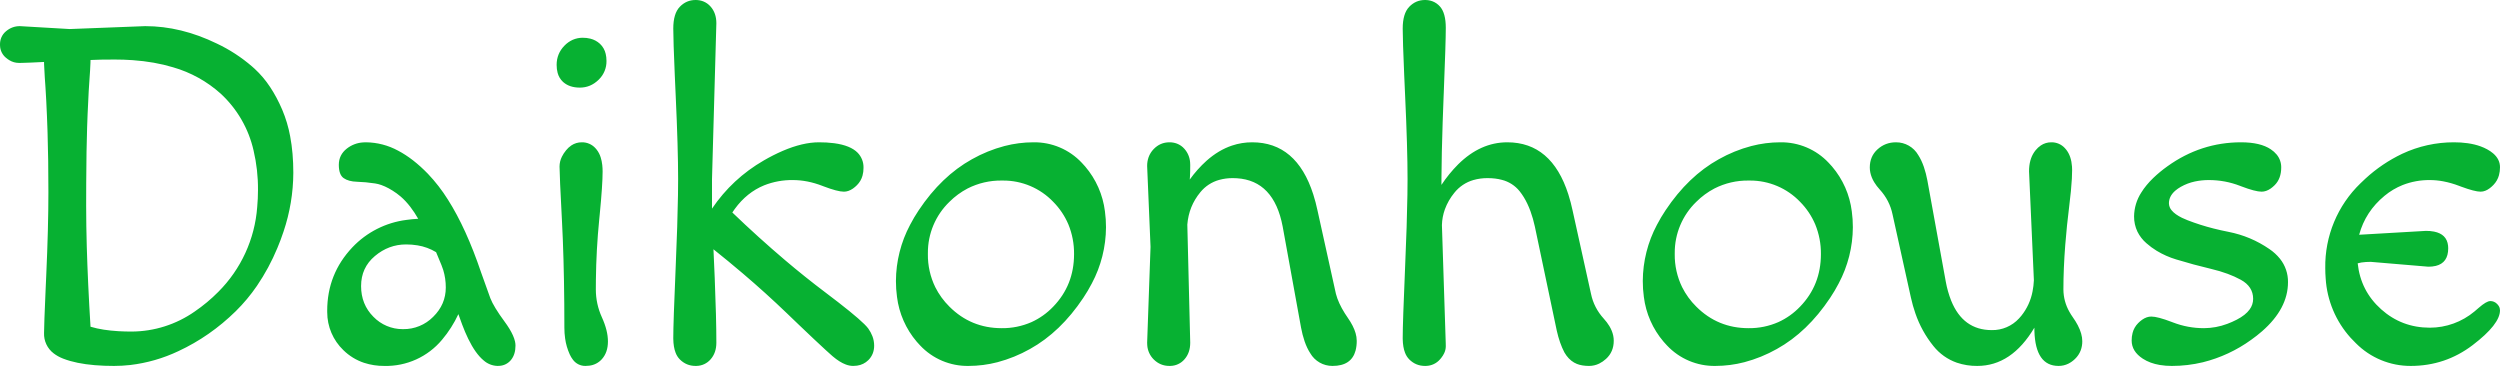
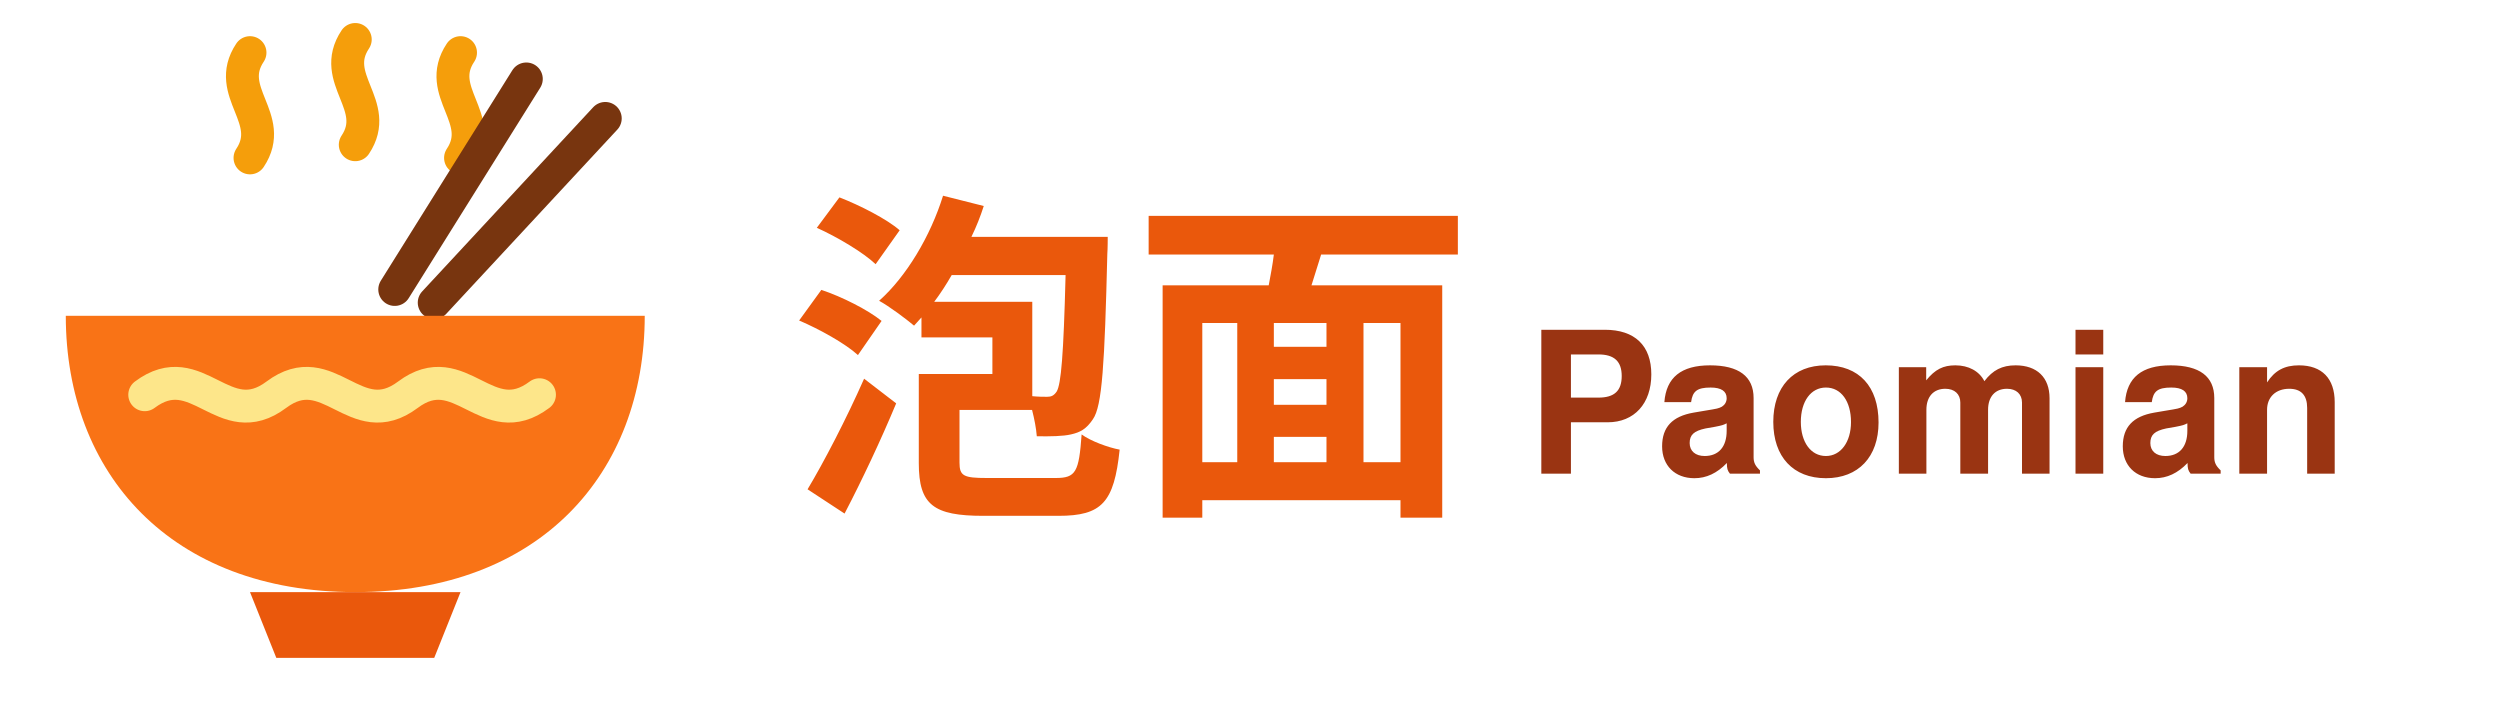
- <svg xmlns="http://www.w3.org/2000/svg" width="258.25" height="37.803" viewBox="0 0 258.25 37.803">
-   <g id="svgGroup" stroke-linecap="round" fill-rule="evenodd" font-size="9pt">
-     <path id="DaikonHouse" fill="#07b132" d="M 74 2.4 L 73.55 18.5 L 73.55 21.55 Q 75.65 18.45 78.9 16.575 A 18.702 18.702 0 0 1 80.853 15.586 Q 82.916 14.7 84.6 14.7 A 11.933 11.933 0 0 1 86.163 14.793 Q 87.846 15.017 88.596 15.778 A 2.145 2.145 0 0 1 89.2 17.35 A 2.916 2.916 0 0 1 89.097 18.145 A 2.213 2.213 0 0 1 88.525 19.125 A 3.043 3.043 0 0 1 88.114 19.474 Q 87.644 19.8 87.175 19.8 Q 86.523 19.8 85.055 19.241 A 21.94 21.94 0 0 1 84.95 19.2 Q 83.4 18.6 81.9 18.6 A 7.771 7.771 0 0 0 78.941 19.142 Q 77.15 19.872 75.902 21.585 A 9.148 9.148 0 0 0 75.65 21.95 A 118.465 118.465 0 0 0 81.124 26.898 A 92.501 92.501 0 0 0 85.25 30.2 A 115.68 115.68 0 0 1 86.58 31.216 Q 89.145 33.207 89.674 33.914 A 1.633 1.633 0 0 1 89.7 33.95 A 3.48 3.48 0 0 1 90.121 34.731 A 2.735 2.735 0 0 1 90.3 35.7 A 2.218 2.218 0 0 1 90.164 36.49 A 1.993 1.993 0 0 1 89.7 37.2 A 2.017 2.017 0 0 1 88.534 37.771 A 2.809 2.809 0 0 1 88.125 37.8 A 2.17 2.17 0 0 1 87.359 37.649 Q 86.735 37.414 86.026 36.813 A 7.982 7.982 0 0 1 85.925 36.725 A 42.367 42.367 0 0 1 85.285 36.15 Q 84.268 35.219 82.472 33.501 A 489.265 489.265 0 0 1 81.3 32.375 A 100.67 100.67 0 0 0 76.738 28.252 A 122.151 122.151 0 0 0 73.7 25.75 A 416.069 416.069 0 0 1 73.831 28.716 Q 74 32.888 74 35.4 Q 74 36.45 73.4 37.125 A 1.959 1.959 0 0 1 71.968 37.798 A 2.585 2.585 0 0 1 71.85 37.8 Q 70.9 37.8 70.225 37.125 A 1.978 1.978 0 0 1 69.788 36.432 Q 69.565 35.859 69.551 35.014 A 6.897 6.897 0 0 1 69.55 34.9 Q 69.55 33.35 69.8 27.525 Q 69.992 23.065 70.036 20.144 A 107.695 107.695 0 0 0 70.05 18.5 Q 70.05 15.3 69.8 9.9 A 637.814 637.814 0 0 1 69.703 7.722 Q 69.55 4.161 69.55 2.95 Q 69.55 1.4 70.225 0.7 Q 70.9 0 71.85 0 A 2.173 2.173 0 0 1 72.636 0.138 A 1.951 1.951 0 0 1 73.4 0.675 Q 74 1.35 74 2.4 Z M 160.75 33.85 L 158.55 23.4 A 11.966 11.966 0 0 0 158.094 21.809 Q 157.801 21.011 157.411 20.374 A 6.181 6.181 0 0 0 156.975 19.75 A 3.416 3.416 0 0 0 155.14 18.578 Q 154.483 18.4 153.675 18.4 A 5.2 5.2 0 0 0 152.205 18.597 A 3.891 3.891 0 0 0 150.225 19.925 A 5.897 5.897 0 0 0 149.258 21.617 A 5.206 5.206 0 0 0 148.95 23.25 Q 149.3 33.604 149.344 35.427 A 18.225 18.225 0 0 1 149.35 35.775 A 1.667 1.667 0 0 1 149.181 36.492 Q 149.069 36.73 148.883 36.967 A 3.367 3.367 0 0 1 148.75 37.125 A 1.959 1.959 0 0 1 147.318 37.798 A 2.585 2.585 0 0 1 147.2 37.8 Q 146.25 37.8 145.575 37.125 A 1.978 1.978 0 0 1 145.138 36.432 Q 144.915 35.859 144.901 35.014 A 6.897 6.897 0 0 1 144.9 34.9 Q 144.9 33.35 145.15 27.525 Q 145.342 23.065 145.386 20.144 A 107.695 107.695 0 0 0 145.4 18.5 Q 145.4 15.3 145.15 9.9 A 637.814 637.814 0 0 1 145.053 7.722 Q 144.9 4.161 144.9 2.95 Q 144.9 1.4 145.575 0.7 Q 146.25 0 147.2 0 A 2.173 2.173 0 0 1 147.986 0.138 A 1.951 1.951 0 0 1 148.75 0.675 Q 149.35 1.35 149.35 2.875 Q 149.35 4.354 149.139 9.64 A 980.313 980.313 0 0 1 149.125 9.975 A 377.975 377.975 0 0 0 149.027 12.636 Q 148.918 15.903 148.903 18.329 A 122.416 122.416 0 0 0 148.9 19.1 A 13.688 13.688 0 0 1 150.631 16.973 Q 152.933 14.7 155.7 14.7 Q 160.286 14.7 162.01 20.079 A 17.204 17.204 0 0 1 162.45 21.75 L 164.35 30.35 Q 164.65 31.8 165.675 32.925 A 4.813 4.813 0 0 1 166.248 33.684 Q 166.545 34.178 166.647 34.676 A 2.608 2.608 0 0 1 166.7 35.2 Q 166.7 36.35 165.9 37.075 A 2.999 2.999 0 0 1 165.198 37.558 A 2.371 2.371 0 0 1 164.15 37.8 Q 163.419 37.8 162.895 37.593 A 2.167 2.167 0 0 1 162.6 37.45 Q 162 37.1 161.6 36.4 Q 161.105 35.455 160.812 34.145 A 13.509 13.509 0 0 1 160.75 33.85 Z M 122.65 23.2 L 122.95 35.4 Q 122.95 36.45 122.35 37.125 A 1.959 1.959 0 0 1 120.918 37.798 A 2.585 2.585 0 0 1 120.8 37.8 Q 119.85 37.8 119.175 37.125 A 2.278 2.278 0 0 1 118.511 35.657 A 3.062 3.062 0 0 1 118.5 35.4 L 118.85 25.5 L 118.5 17.15 A 2.684 2.684 0 0 1 118.646 16.25 A 2.334 2.334 0 0 1 119.175 15.4 Q 119.85 14.7 120.8 14.7 A 2.173 2.173 0 0 1 121.586 14.838 A 1.951 1.951 0 0 1 122.35 15.375 A 2.36 2.36 0 0 1 122.938 16.768 A 3.114 3.114 0 0 1 122.95 17.05 Q 122.95 17.816 122.921 18.288 A 7.019 7.019 0 0 1 122.9 18.55 A 12.095 12.095 0 0 1 124.638 16.604 Q 125.878 15.503 127.26 15.039 A 6.518 6.518 0 0 1 129.35 14.7 Q 133.936 14.7 135.66 20.079 A 17.204 17.204 0 0 1 136.1 21.75 L 138 30.35 Q 138.247 31.298 138.919 32.365 A 11.668 11.668 0 0 0 139.225 32.825 Q 139.82 33.678 140.033 34.417 A 2.837 2.837 0 0 1 140.15 35.2 A 3.906 3.906 0 0 1 140.031 36.213 Q 139.603 37.8 137.65 37.8 A 2.635 2.635 0 0 1 135.344 36.48 Q 135.011 35.968 134.765 35.258 A 10.062 10.062 0 0 1 134.4 33.85 L 132.5 23.4 Q 131.598 18.651 127.763 18.413 A 6.664 6.664 0 0 0 127.35 18.4 A 5.124 5.124 0 0 0 125.928 18.587 A 3.82 3.82 0 0 0 124 19.85 Q 122.8 21.3 122.65 23.2 Z M 210.1 28.95 L 209.6 17.7 Q 209.6 16.497 210.136 15.711 A 2.659 2.659 0 0 1 210.275 15.525 A 2.476 2.476 0 0 1 210.82 15.022 A 1.913 1.913 0 0 1 211.9 14.7 A 1.847 1.847 0 0 1 213.305 15.304 A 2.388 2.388 0 0 1 213.45 15.475 Q 213.966 16.141 214.038 17.213 A 5.364 5.364 0 0 1 214.05 17.575 A 16.439 16.439 0 0 1 214.024 18.457 Q 213.961 19.613 213.75 21.3 A 85.629 85.629 0 0 0 213.34 25.309 Q 213.15 27.763 213.15 29.9 A 4.701 4.701 0 0 0 213.763 32.2 A 6.038 6.038 0 0 0 214.125 32.775 A 7.164 7.164 0 0 1 214.637 33.603 Q 215.1 34.492 215.1 35.25 A 2.648 2.648 0 0 1 214.935 36.199 A 2.393 2.393 0 0 1 214.35 37.075 A 2.707 2.707 0 0 1 213.656 37.571 A 2.267 2.267 0 0 1 212.65 37.8 Q 210.263 37.8 210.155 34.199 A 11.658 11.658 0 0 1 210.15 33.85 Q 207.8 37.8 204.25 37.8 A 6.374 6.374 0 0 1 202.138 37.465 A 5.353 5.353 0 0 1 199.725 35.75 A 11.088 11.088 0 0 1 197.862 32.38 A 13.96 13.96 0 0 1 197.4 30.75 L 195.5 22.15 Q 195.2 20.7 194.175 19.575 A 4.813 4.813 0 0 1 193.602 18.816 Q 193.306 18.323 193.204 17.824 A 2.608 2.608 0 0 1 193.15 17.3 Q 193.15 16.15 193.95 15.425 Q 194.75 14.7 195.85 14.7 A 2.635 2.635 0 0 1 198.156 16.02 Q 198.489 16.532 198.735 17.242 A 10.062 10.062 0 0 1 199.1 18.65 L 201 29.1 A 10.438 10.438 0 0 0 201.552 31.048 Q 202.781 34.1 205.75 34.1 A 3.721 3.721 0 0 0 208.564 32.894 A 4.776 4.776 0 0 0 208.8 32.625 A 5.708 5.708 0 0 0 209.963 30.099 A 7.608 7.608 0 0 0 210.1 28.95 Z M 2.05 2.7 L 7.2 3 L 15 2.7 Q 18.7 2.7 22.4 4.5 A 16.026 16.026 0 0 1 26.031 6.861 A 15.014 15.014 0 0 1 26.3 7.1 A 10.17 10.17 0 0 1 27.907 8.998 Q 28.593 10.029 29.15 11.325 A 13.213 13.213 0 0 1 29.976 14.091 Q 30.3 15.805 30.3 17.85 A 19.264 19.264 0 0 1 29.293 23.912 A 23.058 23.058 0 0 1 28.65 25.625 A 21.765 21.765 0 0 1 26.546 29.522 A 17.707 17.707 0 0 1 24.35 32.15 Q 21.7 34.75 18.425 36.275 A 16.014 16.014 0 0 1 13.456 37.705 A 14.856 14.856 0 0 1 11.775 37.8 A 23.897 23.897 0 0 1 9.807 37.724 Q 7.865 37.563 6.564 37.06 A 6.955 6.955 0 0 1 6.475 37.025 A 3.839 3.839 0 0 1 5.545 36.504 A 2.524 2.524 0 0 1 4.55 34.4 Q 4.55 33.631 4.714 29.871 A 1028.158 1028.158 0 0 1 4.775 28.5 Q 5 23.5 5 19.85 A 228.482 228.482 0 0 0 4.978 16.599 Q 4.956 15.071 4.913 13.71 A 133.907 133.907 0 0 0 4.9 13.325 A 222.103 222.103 0 0 0 4.849 11.958 Q 4.78 10.286 4.701 9.082 A 64.69 64.69 0 0 0 4.675 8.7 A 124.057 124.057 0 0 1 4.626 7.992 Q 4.568 7.102 4.554 6.642 A 8.305 8.305 0 0 1 4.55 6.4 Q 2.991 6.482 2.24 6.497 A 14.989 14.989 0 0 1 1.95 6.5 A 1.897 1.897 0 0 1 0.965 6.219 A 2.596 2.596 0 0 1 0.625 5.975 A 1.689 1.689 0 0 1 0.005 4.744 A 2.204 2.204 0 0 1 0 4.6 A 1.871 1.871 0 0 1 0.124 3.908 A 1.699 1.699 0 0 1 0.625 3.225 Q 1.25 2.7 2.05 2.7 Z M 250.85 27.55 L 244.9 27.05 A 7.894 7.894 0 0 0 244.403 27.065 Q 243.894 27.097 243.55 27.2 Q 243.85 30.05 245.975 31.95 Q 248.1 33.85 251 33.85 A 7.181 7.181 0 0 0 255.605 32.181 A 9.388 9.388 0 0 0 256.05 31.8 Q 256.85 31.1 257.25 31.1 A 0.954 0.954 0 0 1 257.931 31.381 A 1.253 1.253 0 0 1 257.95 31.4 A 1.177 1.177 0 0 1 258.127 31.622 A 0.815 0.815 0 0 1 258.25 32.05 Q 258.25 33.5 255.425 35.65 Q 252.6 37.8 249.025 37.8 A 7.935 7.935 0 0 1 243.368 35.459 A 10.901 10.901 0 0 1 242.825 34.9 A 10.083 10.083 0 0 1 240.241 28.754 A 13.279 13.279 0 0 1 240.2 27.7 A 11.9 11.9 0 0 1 243.848 18.926 A 14.862 14.862 0 0 1 244.35 18.45 A 15.358 15.358 0 0 1 248.144 15.887 A 12.521 12.521 0 0 1 253.5 14.7 A 9.969 9.969 0 0 1 254.909 14.794 Q 255.639 14.898 256.244 15.119 A 4.945 4.945 0 0 1 256.925 15.425 A 3.589 3.589 0 0 1 257.536 15.839 Q 258.25 16.449 258.25 17.275 A 3.051 3.051 0 0 1 258.143 18.104 A 2.315 2.315 0 0 1 257.575 19.1 A 3.201 3.201 0 0 1 257.187 19.446 Q 256.965 19.612 256.745 19.7 A 1.321 1.321 0 0 1 256.25 19.8 Q 255.647 19.8 254.249 19.284 A 22.884 22.884 0 0 1 254.025 19.2 A 9.492 9.492 0 0 0 252.387 18.732 A 7.557 7.557 0 0 0 251 18.6 A 7.513 7.513 0 0 0 248.192 19.114 A 7.018 7.018 0 0 0 246.325 20.225 Q 244.35 21.85 243.7 24.25 L 250.6 23.85 A 4.311 4.311 0 0 1 251.44 23.924 Q 252.757 24.187 252.886 25.38 A 2.511 2.511 0 0 1 252.9 25.65 Q 252.9 27.15 251.622 27.466 A 3.229 3.229 0 0 1 250.85 27.55 Z M 223.111 37.703 A 7.461 7.461 0 0 0 224.35 37.8 A 13.595 13.595 0 0 0 227.566 37.42 A 14.451 14.451 0 0 0 232.55 35.1 A 14.213 14.213 0 0 0 233.67 34.221 Q 236.35 31.879 236.35 29.15 A 3.784 3.784 0 0 0 235.521 26.728 A 5.01 5.01 0 0 0 234.425 25.725 Q 232.5 24.4 230.2 23.95 A 28.012 28.012 0 0 1 228.663 23.605 A 23.132 23.132 0 0 1 225.975 22.75 A 7.453 7.453 0 0 1 225.4 22.5 Q 224.68 22.147 224.344 21.743 A 1.145 1.145 0 0 1 224.05 21 Q 224.05 20.265 224.712 19.692 A 3.546 3.546 0 0 1 225.275 19.3 A 5.123 5.123 0 0 1 226.727 18.749 A 6.737 6.737 0 0 1 228.175 18.6 Q 229.85 18.6 231.4 19.2 A 21.94 21.94 0 0 0 231.505 19.241 Q 232.973 19.8 233.625 19.8 Q 234.094 19.8 234.564 19.474 A 3.043 3.043 0 0 0 234.975 19.125 Q 235.65 18.45 235.65 17.3 A 2.046 2.046 0 0 0 235.182 15.967 A 2.783 2.783 0 0 0 234.575 15.425 Q 233.5 14.7 231.5 14.7 Q 227.35 14.7 223.9 17.175 A 13.051 13.051 0 0 0 222.434 18.384 Q 221.671 19.122 221.202 19.878 A 4.637 4.637 0 0 0 220.45 22.35 A 3.578 3.578 0 0 0 220.799 23.934 A 3.806 3.806 0 0 0 221.725 25.125 A 7.561 7.561 0 0 0 222.778 25.902 A 8.729 8.729 0 0 0 224.8 26.8 Q 226.6 27.35 228.4 27.775 Q 229.328 27.994 230.117 28.287 A 10.149 10.149 0 0 1 231.475 28.9 Q 232.75 29.6 232.75 30.875 A 1.83 1.83 0 0 1 232.39 31.963 Q 231.968 32.553 231.05 33.025 A 8.705 8.705 0 0 1 230.069 33.458 A 6.903 6.903 0 0 1 227.675 33.9 Q 226 33.9 224.45 33.3 A 21.94 21.94 0 0 0 224.345 33.26 Q 222.877 32.7 222.225 32.7 Q 221.756 32.7 221.286 33.026 A 3.043 3.043 0 0 0 220.875 33.375 A 2.216 2.216 0 0 0 220.295 34.395 A 3.044 3.044 0 0 0 220.2 35.175 Q 220.2 36.3 221.35 37.05 Q 222.087 37.531 223.111 37.703 Z M 47.75 33.55 L 47.35 32.45 A 11.756 11.756 0 0 1 45.663 35.096 A 7.531 7.531 0 0 1 39.7 37.8 A 6.568 6.568 0 0 1 37.603 37.478 A 5.559 5.559 0 0 1 35.475 36.175 A 5.416 5.416 0 0 1 33.802 32.252 A 7.057 7.057 0 0 1 33.8 32.1 Q 33.8 28.3 36.4 25.55 A 9.3 9.3 0 0 1 41.989 22.716 A 12.5 12.5 0 0 1 43.2 22.6 A 10.695 10.695 0 0 0 42.385 21.366 Q 41.911 20.753 41.394 20.306 A 5.709 5.709 0 0 0 40.975 19.975 Q 40.131 19.373 39.394 19.114 A 3.528 3.528 0 0 0 38.75 18.95 Q 37.75 18.8 36.875 18.775 Q 36 18.75 35.5 18.4 Q 35 18.05 35 17.025 Q 35 16 35.825 15.35 A 3.026 3.026 0 0 1 37.516 14.71 A 3.864 3.864 0 0 1 37.8 14.7 A 7.1 7.1 0 0 1 41.125 15.564 Q 42.674 16.376 44.2 17.95 A 16.69 16.69 0 0 1 46.271 20.622 Q 48.158 23.589 49.7 28.15 L 50.65 30.8 Q 51 31.7 52.125 33.225 A 10.107 10.107 0 0 1 52.617 33.952 Q 53.075 34.701 53.202 35.281 A 1.968 1.968 0 0 1 53.25 35.7 Q 53.25 36.608 52.794 37.173 A 1.856 1.856 0 0 1 52.75 37.225 A 1.643 1.643 0 0 1 51.632 37.789 A 2.31 2.31 0 0 1 51.4 37.8 A 2.241 2.241 0 0 1 49.955 37.227 Q 49.116 36.533 48.367 34.996 A 16.825 16.825 0 0 1 47.75 33.55 Z M 9.225 8.475 A 68.591 68.591 0 0 0 9.164 9.413 Q 9.103 10.457 9.048 11.82 A 223.872 223.872 0 0 0 9 13.125 Q 8.924 15.365 8.906 18.938 A 461.477 461.477 0 0 0 8.9 21.25 A 149.469 149.469 0 0 0 8.963 25.445 Q 9.016 27.317 9.113 29.393 A 290.774 290.774 0 0 0 9.35 33.75 A 10.087 10.087 0 0 0 10.713 34.054 Q 11.42 34.164 12.245 34.213 A 23.191 23.191 0 0 0 13.6 34.25 A 11.447 11.447 0 0 0 20.117 32.178 A 16.563 16.563 0 0 0 22.55 30.15 A 13.832 13.832 0 0 0 26.569 21.386 A 18.706 18.706 0 0 0 26.65 19.625 A 17.186 17.186 0 0 0 26.195 15.551 A 11.428 11.428 0 0 0 22.8 9.675 A 12.545 12.545 0 0 0 17.879 6.951 Q 15.978 6.375 13.695 6.213 A 26.097 26.097 0 0 0 11.85 6.15 Q 10.239 6.15 9.475 6.193 A 11.307 11.307 0 0 0 9.35 6.2 A 9.012 9.012 0 0 1 9.344 6.497 Q 9.323 7.127 9.225 8.475 Z M 95.042 35.676 A 6.709 6.709 0 0 0 100.05 37.8 A 11.911 11.911 0 0 0 103.039 37.416 A 14.266 14.266 0 0 0 106.4 36.05 Q 109.55 34.3 111.9 30.775 A 15.855 15.855 0 0 0 112.787 29.277 A 12.466 12.466 0 0 0 114.25 23.475 A 11.883 11.883 0 0 0 114.14 21.83 A 8.804 8.804 0 0 0 112.1 17.2 A 8.595 8.595 0 0 0 111.758 16.825 A 6.709 6.709 0 0 0 106.75 14.7 A 11.911 11.911 0 0 0 103.761 15.085 A 14.266 14.266 0 0 0 100.4 16.45 Q 97.25 18.2 94.9 21.725 A 15.855 15.855 0 0 0 94.013 23.223 A 12.466 12.466 0 0 0 92.55 29.025 A 11.883 11.883 0 0 0 92.66 30.67 A 8.804 8.804 0 0 0 94.7 35.3 A 8.595 8.595 0 0 0 95.042 35.676 Z M 172.192 35.676 A 6.709 6.709 0 0 0 177.2 37.8 A 11.911 11.911 0 0 0 180.189 37.416 A 14.266 14.266 0 0 0 183.55 36.05 Q 186.7 34.3 189.05 30.775 A 15.855 15.855 0 0 0 189.937 29.277 A 12.466 12.466 0 0 0 191.4 23.475 A 11.883 11.883 0 0 0 191.29 21.83 A 8.804 8.804 0 0 0 189.25 17.2 A 8.595 8.595 0 0 0 188.908 16.825 A 6.709 6.709 0 0 0 183.9 14.7 A 11.911 11.911 0 0 0 180.911 15.085 A 14.266 14.266 0 0 0 177.55 16.45 Q 174.4 18.2 172.05 21.725 A 15.855 15.855 0 0 0 171.163 23.223 A 12.466 12.466 0 0 0 169.7 29.025 A 11.883 11.883 0 0 0 169.81 30.67 A 8.804 8.804 0 0 0 171.85 35.3 A 8.595 8.595 0 0 0 172.192 35.676 Z M 58.138 24.715 A 149.962 149.962 0 0 0 58.05 22.8 Q 57.8 18.05 57.8 17.2 A 2.297 2.297 0 0 1 58.044 16.187 Q 58.206 15.854 58.475 15.525 A 2.476 2.476 0 0 1 59.02 15.022 A 1.913 1.913 0 0 1 60.1 14.7 A 1.847 1.847 0 0 1 61.505 15.304 A 2.388 2.388 0 0 1 61.65 15.475 A 2.536 2.536 0 0 1 62.05 16.254 Q 62.166 16.611 62.214 17.047 A 6.089 6.089 0 0 1 62.25 17.725 Q 62.25 19.083 61.953 22.138 A 153.924 153.924 0 0 1 61.9 22.675 A 71.095 71.095 0 0 0 61.556 28.909 A 79.195 79.195 0 0 0 61.55 29.9 A 6.871 6.871 0 0 0 62.175 32.775 Q 62.8 34.15 62.8 35.275 Q 62.8 36.4 62.175 37.1 A 2.057 2.057 0 0 1 60.878 37.773 A 2.935 2.935 0 0 1 60.475 37.8 A 1.575 1.575 0 0 1 59.179 37.153 A 2.759 2.759 0 0 1 58.85 36.6 A 5.967 5.967 0 0 1 58.377 34.963 A 7.736 7.736 0 0 1 58.3 33.85 Q 58.3 28.781 58.138 24.715 Z M 98.075 20.85 A 7.286 7.286 0 0 0 95.851 26.144 A 9.134 9.134 0 0 0 95.85 26.25 A 7.58 7.58 0 0 0 96.614 29.665 A 7.636 7.636 0 0 0 98.075 31.675 Q 100.3 33.9 103.475 33.9 A 7.439 7.439 0 0 0 106.559 33.272 A 7.223 7.223 0 0 0 108.8 31.675 Q 110.95 29.45 110.95 26.25 A 7.858 7.858 0 0 0 110.361 23.174 A 7.431 7.431 0 0 0 108.8 20.85 A 7.126 7.126 0 0 0 103.623 18.651 A 9.062 9.062 0 0 0 103.475 18.65 A 7.55 7.55 0 0 0 99.958 19.467 A 7.702 7.702 0 0 0 98.075 20.85 Z M 175.225 20.85 A 7.286 7.286 0 0 0 173.001 26.144 A 9.134 9.134 0 0 0 173 26.25 A 7.58 7.58 0 0 0 173.764 29.665 A 7.636 7.636 0 0 0 175.225 31.675 Q 177.45 33.9 180.625 33.9 A 7.439 7.439 0 0 0 183.709 33.272 A 7.223 7.223 0 0 0 185.95 31.675 Q 188.1 29.45 188.1 26.25 A 7.858 7.858 0 0 0 187.511 23.174 A 7.431 7.431 0 0 0 185.95 20.85 A 7.126 7.126 0 0 0 180.773 18.651 A 9.062 9.062 0 0 0 180.625 18.65 A 7.55 7.55 0 0 0 177.108 19.467 A 7.702 7.702 0 0 0 175.225 20.85 Z M 41.95 25.25 Q 40.15 25.25 38.725 26.45 Q 37.3 27.65 37.3 29.55 Q 37.3 31.45 38.575 32.725 A 4.186 4.186 0 0 0 41.594 34 A 5.049 5.049 0 0 0 41.65 34 A 4.272 4.272 0 0 0 44.74 32.735 A 5.23 5.23 0 0 0 44.75 32.725 Q 46.05 31.45 46.05 29.7 A 6.108 6.108 0 0 0 45.786 27.889 A 5.63 5.63 0 0 0 45.6 27.375 A 504.798 504.798 0 0 1 45.444 27.001 Q 45.156 26.312 45.064 26.086 A 10.595 10.595 0 0 1 45.05 26.05 A 5.316 5.316 0 0 0 43.129 25.345 A 7.071 7.071 0 0 0 41.95 25.25 Z M 58.15 8.45 A 2.089 2.089 0 0 0 58.19 8.486 Q 58.833 9.05 59.9 9.05 Q 61 9.05 61.825 8.25 A 3.154 3.154 0 0 0 61.876 8.2 A 2.607 2.607 0 0 0 62.65 6.3 A 3.923 3.923 0 0 0 62.65 6.288 Q 62.649 5.897 62.569 5.568 A 2.032 2.032 0 0 0 61.975 4.525 A 2.262 2.262 0 0 0 60.98 3.992 A 3.148 3.148 0 0 0 60.2 3.9 A 2.543 2.543 0 0 0 59.16 4.113 A 2.743 2.743 0 0 0 58.3 4.725 Q 57.5 5.55 57.5 6.7 Q 57.5 7.158 57.603 7.529 A 1.924 1.924 0 0 0 58.15 8.45 Z" vector-effect="non-scaling-stroke" />
+ <svg xmlns="http://www.w3.org/2000/svg" width="190" height="54" viewBox="0 0 190 54">
+   <g fill="none" stroke-linecap="round" stroke-linejoin="round">
+     <path d="M19 4c-2 3 2 5 0 8M27 3c-2 3 2 5 0 8M35 4c-2 3 2 5 0 8" stroke="#f59e0b" stroke-width="2.5" />
+     <path d="M40 6 30 22M46 9 33 23" stroke="#78350f" stroke-width="2.5" />
+     <path d="M5 24h44c0 12-8 21-22 21S5 36 5 24Z" fill="#f97316" />
+     <path d="M11 30c4-3 6 3 10 0s6 3 10 0 6 3 10 0" stroke="#fde68a" stroke-width="2.5" />
+     <path d="M19 45h16l-2 5H21Z" fill="#ea580c" />
  </g>
+   <text x="60" y="37" fill="#ea580c" font-family="'Hiragino Sans','PingFang SC','Noto Sans CJK JP','Microsoft YaHei',sans-serif" font-size="26" font-weight="700">泡面</text>
+   <text x="116" y="36" fill="#9a3412" font-family="-apple-system,'Segoe UI',Helvetica,Arial,sans-serif" font-size="15" font-weight="600">Paomian</text>
</svg>
